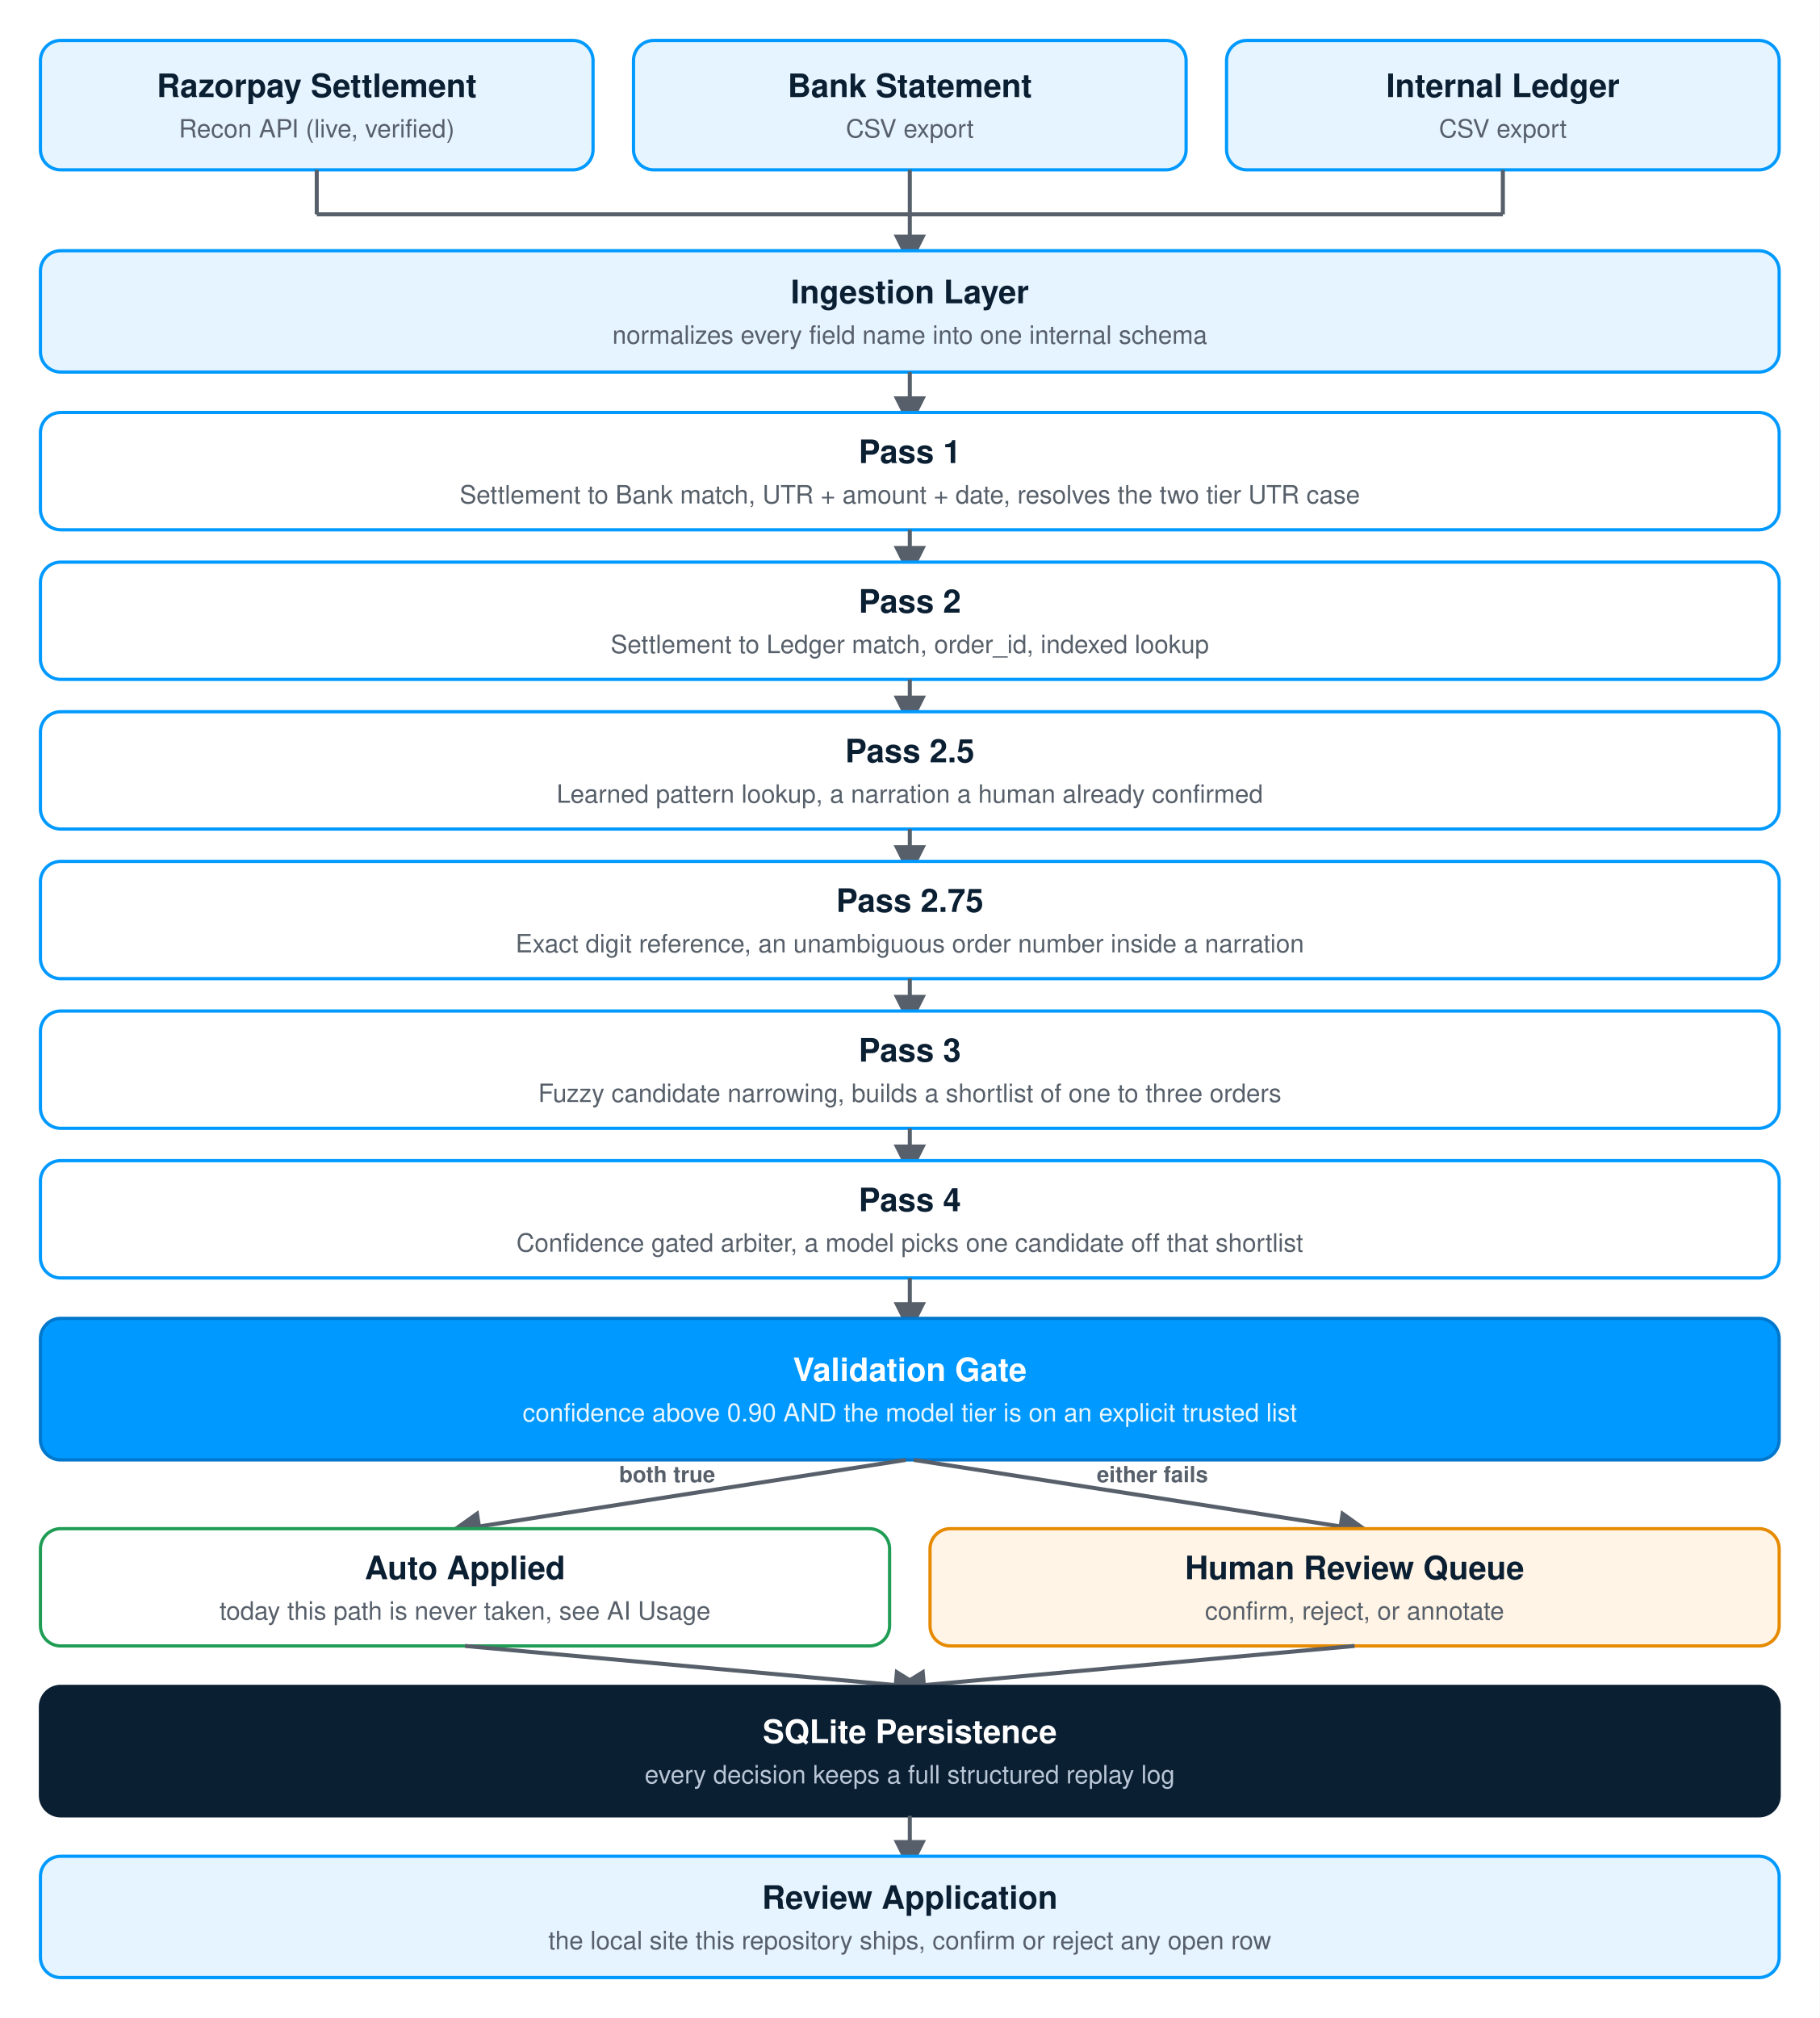
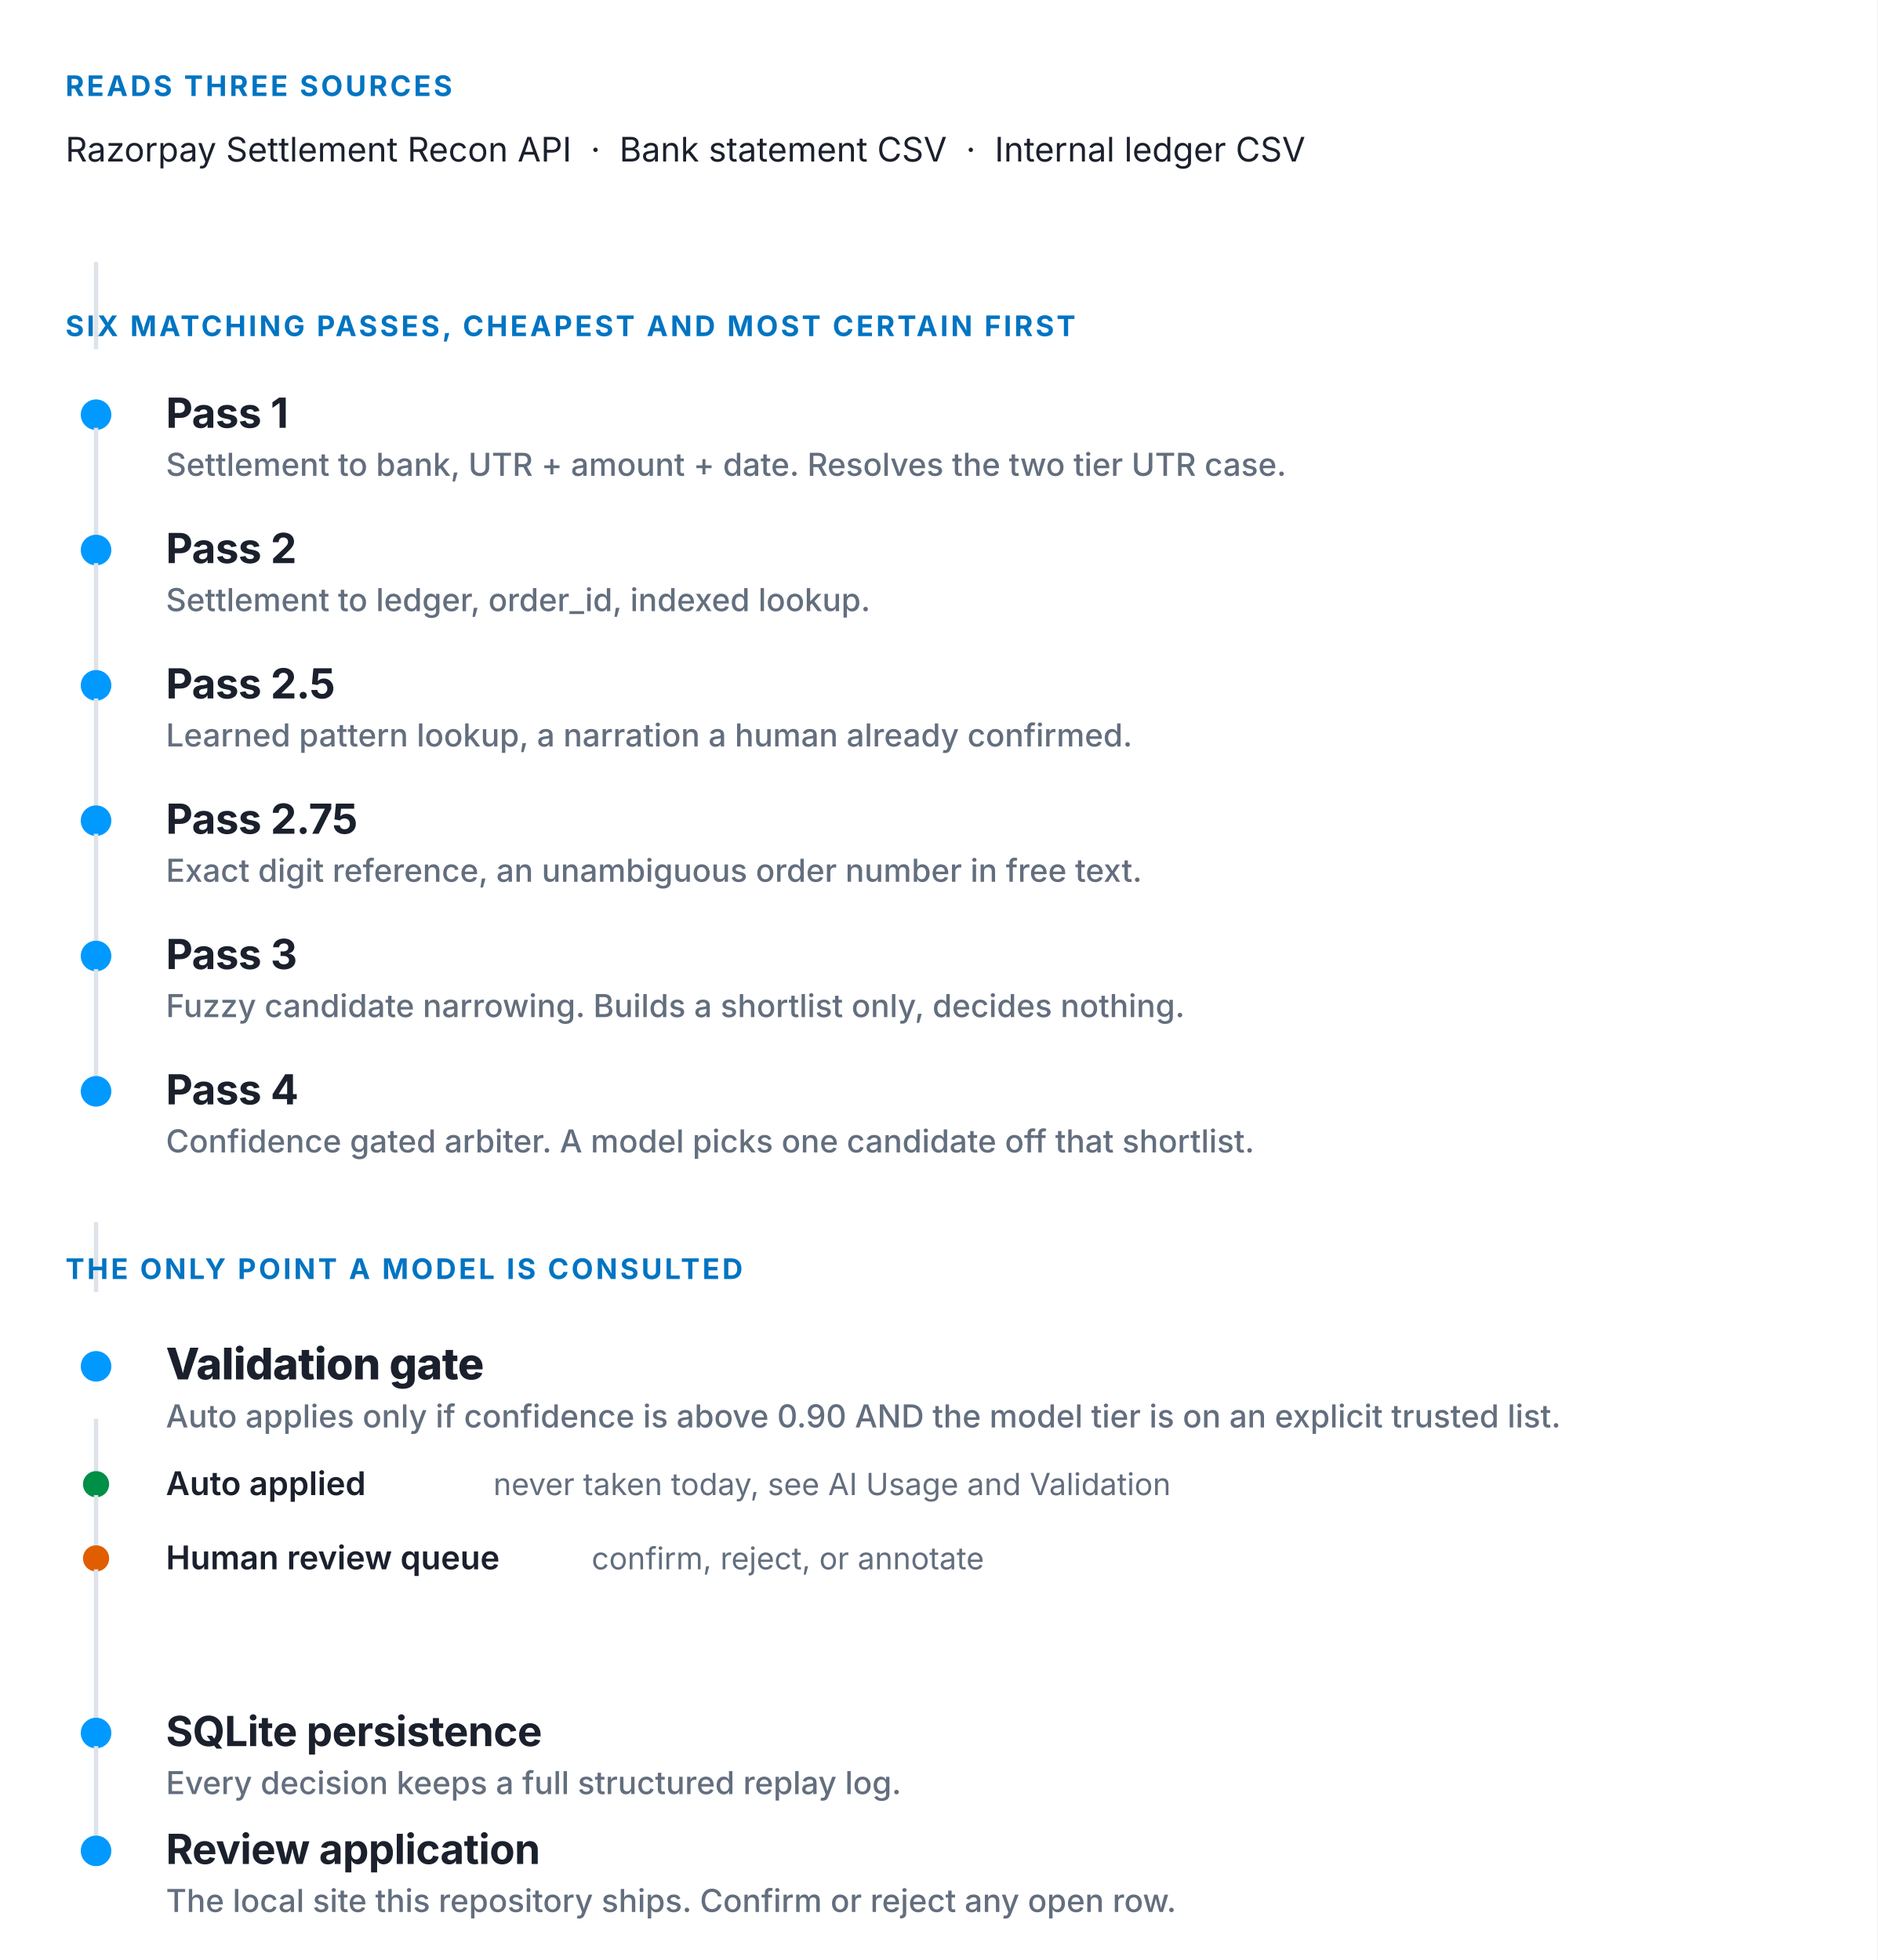
- <svg xmlns="http://www.w3.org/2000/svg" viewBox="0 0 900 998" width="900" height="998" font-family="'Segoe UI', -apple-system, Helvetica, Arial, sans-serif">
-   <rect x="0" y="0" width="900" height="998" fill="#FFFFFF" />
-   <defs>
-     <marker id="arrow" markerWidth="8" markerHeight="8" refX="4" refY="4" orient="auto">
-       <path d="M0,0 L8,4 L0,8 Z" fill="#57606A" />
-     </marker>
-   </defs>
-   <rect x="20.0" y="20" width="273.333" height="64" rx="10" fill="#E6F4FF" stroke="#0099FF" stroke-width="1.6" />
-   <text x="156.667" y="48.0" font-family="'Segoe UI', -apple-system, Helvetica, Arial, sans-serif" font-size="16" font-weight="700" fill="#0B1F33" text-anchor="middle">Razorpay Settlement</text>
-   <text x="156.667" y="68.0" font-family="'Segoe UI', -apple-system, Helvetica, Arial, sans-serif" font-size="12.5" font-weight="500" fill="#57606A" text-anchor="middle">Recon API (live, verified)</text>
-   <rect x="313.333" y="20" width="273.333" height="64" rx="10" fill="#E6F4FF" stroke="#0099FF" stroke-width="1.6" />
-   <text x="450.0" y="48.0" font-family="'Segoe UI', -apple-system, Helvetica, Arial, sans-serif" font-size="16" font-weight="700" fill="#0B1F33" text-anchor="middle">Bank Statement</text>
-   <text x="450.0" y="68.0" font-family="'Segoe UI', -apple-system, Helvetica, Arial, sans-serif" font-size="12.5" font-weight="500" fill="#57606A" text-anchor="middle">CSV export</text>
-   <rect x="606.667" y="20" width="273.333" height="64" rx="10" fill="#E6F4FF" stroke="#0099FF" stroke-width="1.6" />
-   <text x="743.333" y="48.0" font-family="'Segoe UI', -apple-system, Helvetica, Arial, sans-serif" font-size="16" font-weight="700" fill="#0B1F33" text-anchor="middle">Internal Ledger</text>
-   <text x="743.333" y="68.0" font-family="'Segoe UI', -apple-system, Helvetica, Arial, sans-serif" font-size="12.5" font-weight="500" fill="#57606A" text-anchor="middle">CSV export</text>
-   <line x1="156.667" y1="84" x2="156.667" y2="106" stroke="#57606A" stroke-width="2" />
-   <line x1="450.0" y1="84" x2="450.0" y2="106" stroke="#57606A" stroke-width="2" />
-   <line x1="743.333" y1="84" x2="743.333" y2="106" stroke="#57606A" stroke-width="2" />
-   <line x1="156.667" y1="106" x2="743.333" y2="106" stroke="#57606A" stroke-width="2" />
-   <line x1="450.0" y1="106" x2="450.0" y2="124" stroke="#57606A" stroke-width="2" marker-end="url(#arrow)" />
-   <rect x="20" y="124" width="860" height="60" rx="10" fill="#E6F4FF" stroke="#0099FF" stroke-width="1.6" />
-   <text x="450.0" y="150.0" font-family="'Segoe UI', -apple-system, Helvetica, Arial, sans-serif" font-size="16" font-weight="700" fill="#0B1F33" text-anchor="middle">Ingestion Layer</text>
-   <text x="450.0" y="170.0" font-family="'Segoe UI', -apple-system, Helvetica, Arial, sans-serif" font-size="12.5" font-weight="500" fill="#57606A" text-anchor="middle">normalizes every field name into one internal schema</text>
-   <line x1="450.0" y1="184" x2="450.0" y2="204" stroke="#57606A" stroke-width="2" marker-end="url(#arrow)" />
-   <rect x="20" y="204" width="860" height="58" rx="10" fill="#FFFFFF" stroke="#0099FF" stroke-width="1.6" />
-   <text x="450.0" y="229.0" font-family="'Segoe UI', -apple-system, Helvetica, Arial, sans-serif" font-size="16" font-weight="700" fill="#0B1F33" text-anchor="middle">Pass 1</text>
-   <text x="450.0" y="249.0" font-family="'Segoe UI', -apple-system, Helvetica, Arial, sans-serif" font-size="12.5" font-weight="500" fill="#57606A" text-anchor="middle">Settlement to Bank match, UTR + amount + date, resolves the two tier UTR case</text>
-   <line x1="450.0" y1="262" x2="450.0" y2="278" stroke="#57606A" stroke-width="2" marker-end="url(#arrow)" />
-   <rect x="20" y="278" width="860" height="58" rx="10" fill="#FFFFFF" stroke="#0099FF" stroke-width="1.6" />
-   <text x="450.0" y="303.0" font-family="'Segoe UI', -apple-system, Helvetica, Arial, sans-serif" font-size="16" font-weight="700" fill="#0B1F33" text-anchor="middle">Pass 2</text>
-   <text x="450.0" y="323.0" font-family="'Segoe UI', -apple-system, Helvetica, Arial, sans-serif" font-size="12.5" font-weight="500" fill="#57606A" text-anchor="middle">Settlement to Ledger match, order_id, indexed lookup</text>
-   <line x1="450.0" y1="336" x2="450.0" y2="352" stroke="#57606A" stroke-width="2" marker-end="url(#arrow)" />
-   <rect x="20" y="352" width="860" height="58" rx="10" fill="#FFFFFF" stroke="#0099FF" stroke-width="1.6" />
-   <text x="450.0" y="377.0" font-family="'Segoe UI', -apple-system, Helvetica, Arial, sans-serif" font-size="16" font-weight="700" fill="#0B1F33" text-anchor="middle">Pass 2.5</text>
-   <text x="450.0" y="397.0" font-family="'Segoe UI', -apple-system, Helvetica, Arial, sans-serif" font-size="12.5" font-weight="500" fill="#57606A" text-anchor="middle">Learned pattern lookup, a narration a human already confirmed</text>
-   <line x1="450.0" y1="410" x2="450.0" y2="426" stroke="#57606A" stroke-width="2" marker-end="url(#arrow)" />
-   <rect x="20" y="426" width="860" height="58" rx="10" fill="#FFFFFF" stroke="#0099FF" stroke-width="1.6" />
-   <text x="450.0" y="451.0" font-family="'Segoe UI', -apple-system, Helvetica, Arial, sans-serif" font-size="16" font-weight="700" fill="#0B1F33" text-anchor="middle">Pass 2.75</text>
-   <text x="450.0" y="471.0" font-family="'Segoe UI', -apple-system, Helvetica, Arial, sans-serif" font-size="12.5" font-weight="500" fill="#57606A" text-anchor="middle">Exact digit reference, an unambiguous order number inside a narration</text>
-   <line x1="450.0" y1="484" x2="450.0" y2="500" stroke="#57606A" stroke-width="2" marker-end="url(#arrow)" />
-   <rect x="20" y="500" width="860" height="58" rx="10" fill="#FFFFFF" stroke="#0099FF" stroke-width="1.6" />
-   <text x="450.0" y="525.0" font-family="'Segoe UI', -apple-system, Helvetica, Arial, sans-serif" font-size="16" font-weight="700" fill="#0B1F33" text-anchor="middle">Pass 3</text>
-   <text x="450.0" y="545.0" font-family="'Segoe UI', -apple-system, Helvetica, Arial, sans-serif" font-size="12.5" font-weight="500" fill="#57606A" text-anchor="middle">Fuzzy candidate narrowing, builds a shortlist of one to three orders</text>
-   <line x1="450.0" y1="558" x2="450.0" y2="574" stroke="#57606A" stroke-width="2" marker-end="url(#arrow)" />
-   <rect x="20" y="574" width="860" height="58" rx="10" fill="#FFFFFF" stroke="#0099FF" stroke-width="1.6" />
-   <text x="450.0" y="599.0" font-family="'Segoe UI', -apple-system, Helvetica, Arial, sans-serif" font-size="16" font-weight="700" fill="#0B1F33" text-anchor="middle">Pass 4</text>
-   <text x="450.0" y="619.0" font-family="'Segoe UI', -apple-system, Helvetica, Arial, sans-serif" font-size="12.5" font-weight="500" fill="#57606A" text-anchor="middle">Confidence gated arbiter, a model picks one candidate off that shortlist</text>
-   <line x1="450.0" y1="632" x2="450.0" y2="652" stroke="#57606A" stroke-width="2" marker-end="url(#arrow)" />
-   <rect x="20" y="652" width="860" height="70" rx="10" fill="#0099FF" stroke="#0077CC" stroke-width="1.6" />
-   <text x="450.0" y="683.0" font-family="'Segoe UI', -apple-system, Helvetica, Arial, sans-serif" font-size="16" font-weight="700" fill="#FFFFFF" text-anchor="middle">Validation Gate</text>
-   <text x="450.0" y="703.0" font-family="'Segoe UI', -apple-system, Helvetica, Arial, sans-serif" font-size="12.5" font-weight="500" fill="#EAF6FF" text-anchor="middle">confidence above 0.90 AND the model tier is on an explicit trusted list</text>
-   <line x1="448.0" y1="722" x2="230.0" y2="756" stroke="#57606A" stroke-width="2" marker-end="url(#arrow)" />
-   <line x1="452.0" y1="722" x2="670.0" y2="756" stroke="#57606A" stroke-width="2" marker-end="url(#arrow)" />
-   <text x="330.0" y="733.0" font-family="'Segoe UI', -apple-system, Helvetica, Arial, sans-serif" font-size="11" font-weight="600" fill="#57606A" text-anchor="middle">both true</text>
-   <text x="570.0" y="733.0" font-family="'Segoe UI', -apple-system, Helvetica, Arial, sans-serif" font-size="11" font-weight="600" fill="#57606A" text-anchor="middle">either fails</text>
-   <rect x="20" y="756" width="420.0" height="58" rx="10" fill="#FFFFFF" stroke="#1F9D55" stroke-width="1.6" />
-   <text x="230.0" y="781.0" font-family="'Segoe UI', -apple-system, Helvetica, Arial, sans-serif" font-size="16" font-weight="700" fill="#0B1F33" text-anchor="middle">Auto Applied</text>
-   <text x="230.0" y="801.0" font-family="'Segoe UI', -apple-system, Helvetica, Arial, sans-serif" font-size="12.5" font-weight="500" fill="#57606A" text-anchor="middle">today this path is never taken, see AI Usage</text>
-   <rect x="460.0" y="756" width="420.0" height="58" rx="10" fill="#FFF4E5" stroke="#E68A00" stroke-width="1.6" />
-   <text x="670.0" y="781.0" font-family="'Segoe UI', -apple-system, Helvetica, Arial, sans-serif" font-size="16" font-weight="700" fill="#0B1F33" text-anchor="middle">Human Review Queue</text>
-   <text x="670.0" y="801.0" font-family="'Segoe UI', -apple-system, Helvetica, Arial, sans-serif" font-size="12.5" font-weight="500" fill="#57606A" text-anchor="middle">confirm, reject, or annotate</text>
-   <line x1="230.0" y1="814" x2="450.0" y2="834" stroke="#57606A" stroke-width="2" marker-end="url(#arrow)" />
-   <line x1="670.0" y1="814" x2="450.0" y2="834" stroke="#57606A" stroke-width="2" marker-end="url(#arrow)" />
-   <rect x="20" y="834" width="860" height="64" rx="10" fill="#0B1F33" stroke="#0B1F33" stroke-width="1.6" />
-   <text x="450.0" y="862.0" font-family="'Segoe UI', -apple-system, Helvetica, Arial, sans-serif" font-size="16" font-weight="700" fill="#FFFFFF" text-anchor="middle">SQLite Persistence</text>
-   <text x="450.0" y="882.0" font-family="'Segoe UI', -apple-system, Helvetica, Arial, sans-serif" font-size="12.5" font-weight="500" fill="#B9C6D6" text-anchor="middle">every decision keeps a full structured replay log</text>
-   <line x1="450.0" y1="898" x2="450.0" y2="918" stroke="#57606A" stroke-width="2" marker-end="url(#arrow)" />
-   <rect x="20" y="918" width="860" height="60" rx="10" fill="#E6F4FF" stroke="#0099FF" stroke-width="1.6" />
-   <text x="450.0" y="944.0" font-family="'Segoe UI', -apple-system, Helvetica, Arial, sans-serif" font-size="16" font-weight="700" fill="#0B1F33" text-anchor="middle">Review Application</text>
-   <text x="450.0" y="964.0" font-family="'Segoe UI', -apple-system, Helvetica, Arial, sans-serif" font-size="12.5" font-weight="500" fill="#57606A" text-anchor="middle">the local site this repository ships, confirm or reject any open row</text>
+ <svg xmlns="http://www.w3.org/2000/svg" viewBox="0 0 860 898" width="860" height="898">
+   <rect x="0" y="0" width="860" height="898" fill="#FFFFFF" />
+   <text x="30" y="44" font-family="'Inter',-apple-system,'Segoe UI',Arial,sans-serif" font-size="13" font-weight="700" letter-spacing="1.2" fill="#0074C2">READS THREE SOURCES</text>
+   <text x="30" y="74" font-family="'Inter',-apple-system,'Segoe UI',Arial,sans-serif" font-size="15.5" fill="#1B202D">Razorpay Settlement Recon API  ·  Bank statement CSV  ·  Internal ledger CSV</text>
+   <line x1="44" y1="120" x2="44" y2="160" stroke="#DDE3E9" stroke-width="2" />
+   <text x="30" y="154" font-family="'Inter',-apple-system,'Segoe UI',Arial,sans-serif" font-size="13" font-weight="700" letter-spacing="1.2" fill="#0074C2">SIX MATCHING PASSES, CHEAPEST AND MOST CERTAIN FIRST</text>
+   <circle cx="44" cy="190" r="6" fill="#0099FF" stroke="#0099FF" stroke-width="2" />
+   <text x="76" y="196" font-family="'Inter Tight','Inter',-apple-system,'Segoe UI',sans-serif" font-size="19" font-weight="700" letter-spacing="-0.01em" fill="#1B202D">Pass 1</text>
+   <text x="76" y="218" font-family="'Inter',-apple-system,'Segoe UI',Arial,sans-serif" font-size="14.5" font-weight="450" fill="#636E7E">Settlement to bank, UTR + amount + date. Resolves the two tier UTR case.</text>
+   <line x1="44" y1="196" x2="44" y2="246" stroke="#DDE3E9" stroke-width="2" />
+   <circle cx="44" cy="252" r="6" fill="#0099FF" stroke="#0099FF" stroke-width="2" />
+   <text x="76" y="258" font-family="'Inter Tight','Inter',-apple-system,'Segoe UI',sans-serif" font-size="19" font-weight="700" letter-spacing="-0.01em" fill="#1B202D">Pass 2</text>
+   <text x="76" y="280" font-family="'Inter',-apple-system,'Segoe UI',Arial,sans-serif" font-size="14.5" font-weight="450" fill="#636E7E">Settlement to ledger, order_id, indexed lookup.</text>
+   <line x1="44" y1="258" x2="44" y2="308" stroke="#DDE3E9" stroke-width="2" />
+   <circle cx="44" cy="314" r="6" fill="#0099FF" stroke="#0099FF" stroke-width="2" />
+   <text x="76" y="320" font-family="'Inter Tight','Inter',-apple-system,'Segoe UI',sans-serif" font-size="19" font-weight="700" letter-spacing="-0.01em" fill="#1B202D">Pass 2.5</text>
+   <text x="76" y="342" font-family="'Inter',-apple-system,'Segoe UI',Arial,sans-serif" font-size="14.5" font-weight="450" fill="#636E7E">Learned pattern lookup, a narration a human already confirmed.</text>
+   <line x1="44" y1="320" x2="44" y2="370" stroke="#DDE3E9" stroke-width="2" />
+   <circle cx="44" cy="376" r="6" fill="#0099FF" stroke="#0099FF" stroke-width="2" />
+   <text x="76" y="382" font-family="'Inter Tight','Inter',-apple-system,'Segoe UI',sans-serif" font-size="19" font-weight="700" letter-spacing="-0.01em" fill="#1B202D">Pass 2.75</text>
+   <text x="76" y="404" font-family="'Inter',-apple-system,'Segoe UI',Arial,sans-serif" font-size="14.5" font-weight="450" fill="#636E7E">Exact digit reference, an unambiguous order number in free text.</text>
+   <line x1="44" y1="382" x2="44" y2="432" stroke="#DDE3E9" stroke-width="2" />
+   <circle cx="44" cy="438" r="6" fill="#0099FF" stroke="#0099FF" stroke-width="2" />
+   <text x="76" y="444" font-family="'Inter Tight','Inter',-apple-system,'Segoe UI',sans-serif" font-size="19" font-weight="700" letter-spacing="-0.01em" fill="#1B202D">Pass 3</text>
+   <text x="76" y="466" font-family="'Inter',-apple-system,'Segoe UI',Arial,sans-serif" font-size="14.5" font-weight="450" fill="#636E7E">Fuzzy candidate narrowing. Builds a shortlist only, decides nothing.</text>
+   <line x1="44" y1="444" x2="44" y2="494" stroke="#DDE3E9" stroke-width="2" />
+   <circle cx="44" cy="500" r="6" fill="#0099FF" stroke="#0099FF" stroke-width="2" />
+   <text x="76" y="506" font-family="'Inter Tight','Inter',-apple-system,'Segoe UI',sans-serif" font-size="19" font-weight="700" letter-spacing="-0.01em" fill="#1B202D">Pass 4</text>
+   <text x="76" y="528" font-family="'Inter',-apple-system,'Segoe UI',Arial,sans-serif" font-size="14.5" font-weight="450" fill="#636E7E">Confidence gated arbiter. A model picks one candidate off that shortlist.</text>
+   <line x1="44" y1="560" x2="44" y2="592" stroke="#DDE3E9" stroke-width="2" />
+   <text x="30" y="586" font-family="'Inter',-apple-system,'Segoe UI',Arial,sans-serif" font-size="13" font-weight="700" letter-spacing="1.2" fill="#0074C2">THE ONLY POINT A MODEL IS CONSULTED</text>
+   <circle cx="44" cy="626" r="6" fill="#0099FF" stroke="#0099FF" stroke-width="2" />
+   <text x="76" y="632" font-family="'Inter Tight','Inter',-apple-system,'Segoe UI',sans-serif" font-size="20" font-weight="800" letter-spacing="-0.01em" fill="#1B202D">Validation gate</text>
+   <text x="76" y="654" font-family="'Inter',-apple-system,'Segoe UI',Arial,sans-serif" font-size="14.5" font-weight="450" fill="#636E7E">Auto applies only if confidence is above 0.90 AND the model tier is on an explicit trusted list.</text>
+   <line x1="44" y1="650" x2="44" y2="680" stroke="#DDE3E9" stroke-width="2" />
+   <circle cx="44" cy="680" r="5" fill="#008F47" stroke="#008F47" stroke-width="2" />
+   <text x="76" y="685" font-family="'Inter',-apple-system,'Segoe UI',Arial,sans-serif" font-size="15" font-weight="600" fill="#1B202D">Auto applied</text>
+   <text x="226" y="685" font-family="'Inter',-apple-system,'Segoe UI',Arial,sans-serif" font-size="14" fill="#636E7E">never taken today, see AI Usage and Validation</text>
+   <line x1="44" y1="685" x2="44" y2="714" stroke="#DDE3E9" stroke-width="2" />
+   <circle cx="44" cy="714" r="5" fill="#E05E00" stroke="#E05E00" stroke-width="2" />
+   <text x="76" y="719" font-family="'Inter',-apple-system,'Segoe UI',Arial,sans-serif" font-size="15" font-weight="600" fill="#1B202D">Human review queue</text>
+   <text x="271" y="719" font-family="'Inter',-apple-system,'Segoe UI',Arial,sans-serif" font-size="14" fill="#636E7E">confirm, reject, or annotate</text>
+   <line x1="44" y1="719" x2="44" y2="794" stroke="#DDE3E9" stroke-width="2" />
+   <circle cx="44" cy="794" r="6" fill="#0099FF" stroke="#0099FF" stroke-width="2" />
+   <text x="76" y="800" font-family="'Inter Tight','Inter',-apple-system,'Segoe UI',sans-serif" font-size="19" font-weight="700" letter-spacing="-0.01em" fill="#1B202D">SQLite persistence</text>
+   <text x="76" y="822" font-family="'Inter',-apple-system,'Segoe UI',Arial,sans-serif" font-size="14.5" font-weight="450" fill="#636E7E">Every decision keeps a full structured replay log.</text>
+   <line x1="44" y1="800" x2="44" y2="848" stroke="#DDE3E9" stroke-width="2" />
+   <circle cx="44" cy="848" r="6" fill="#0099FF" stroke="#0099FF" stroke-width="2" />
+   <text x="76" y="854" font-family="'Inter Tight','Inter',-apple-system,'Segoe UI',sans-serif" font-size="19" font-weight="700" letter-spacing="-0.01em" fill="#1B202D">Review application</text>
+   <text x="76" y="876" font-family="'Inter',-apple-system,'Segoe UI',Arial,sans-serif" font-size="14.5" font-weight="450" fill="#636E7E">The local site this repository ships. Confirm or reject any open row.</text>
</svg>
